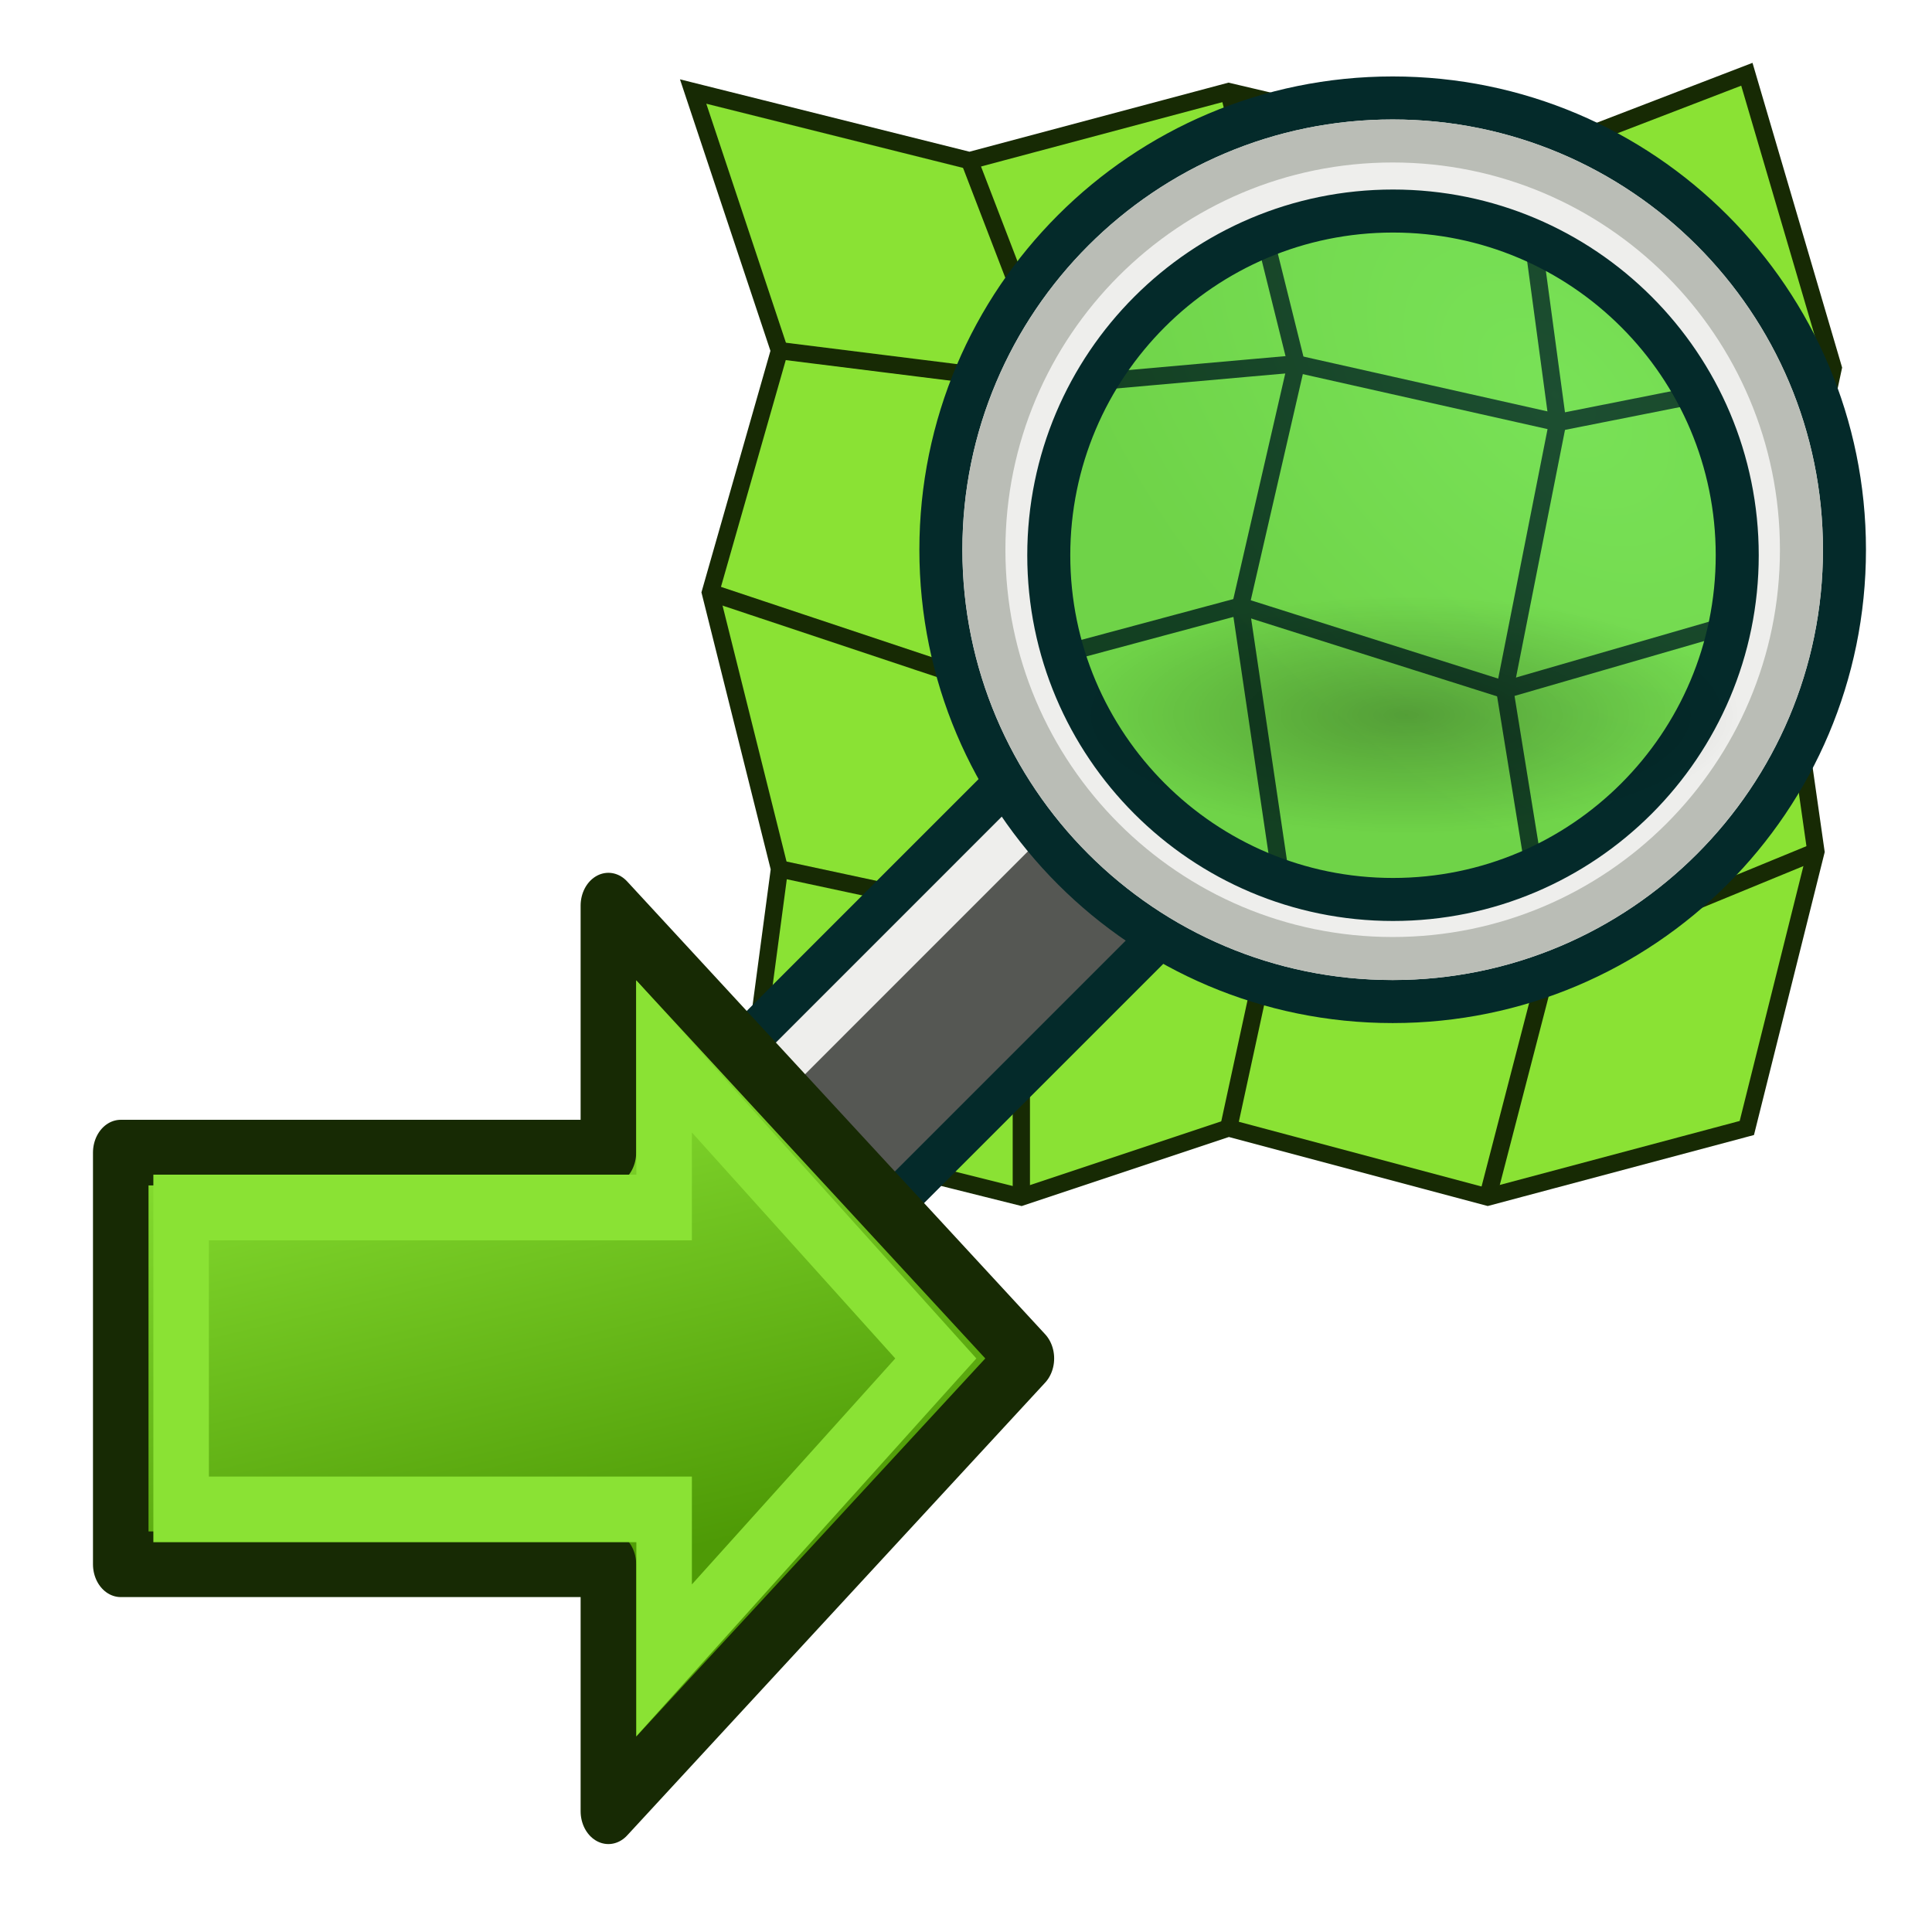
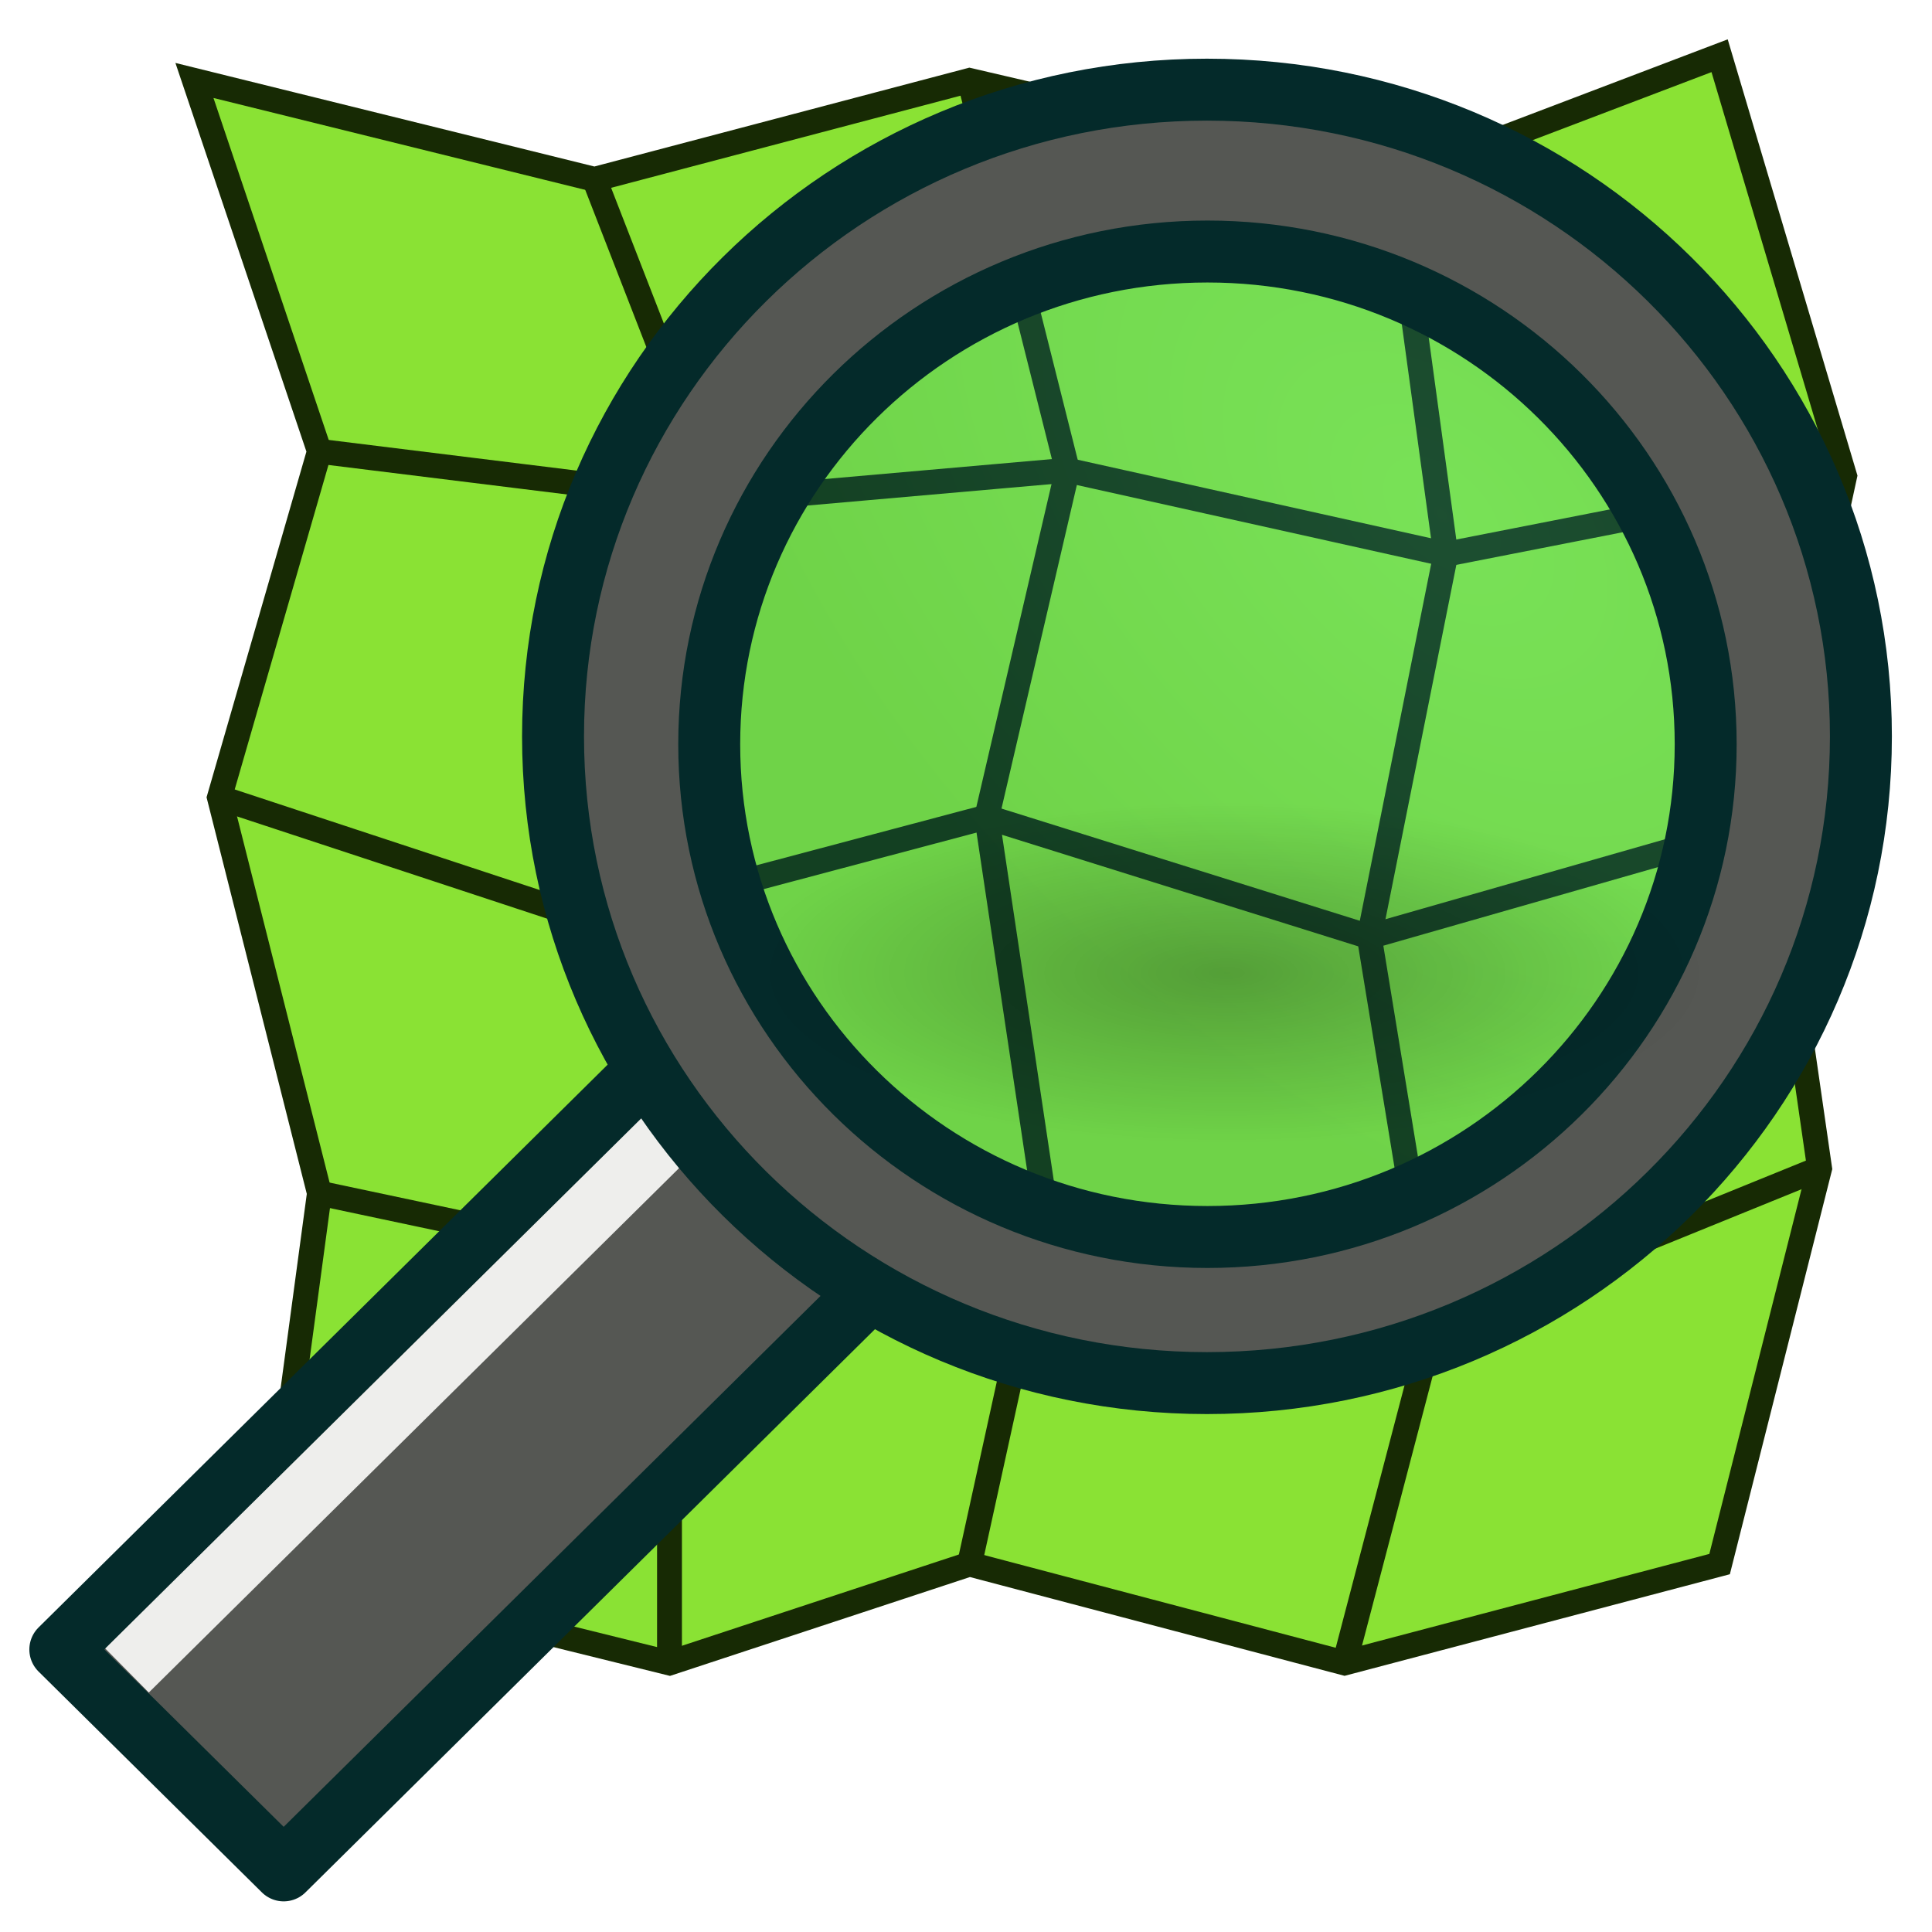
<svg xmlns="http://www.w3.org/2000/svg" xmlns:xlink="http://www.w3.org/1999/xlink" version="1.1" id="svg2816" height="64px" width="64px">
  <defs id="defs2818">
    <linearGradient id="linearGradient4114">
      <stop id="stop4116" offset="0" style="stop-color:#a40000;stop-opacity:1;" />
      <stop id="stop4118" offset="1" style="stop-color:#cc0000;stop-opacity:1" />
    </linearGradient>
    <linearGradient id="linearGradient3330">
      <stop style="stop-color:#729fcf;stop-opacity:1" offset="0" id="stop3332" />
      <stop style="stop-color:#3465a4;stop-opacity:1" offset="1" id="stop3334" />
    </linearGradient>
    <linearGradient id="linearGradient3324">
      <stop id="stop3326" offset="0" style="stop-color:#fce94f;stop-opacity:1" />
      <stop id="stop3328" offset="1" style="stop-color:#73d216;stop-opacity:1" />
    </linearGradient>
    <linearGradient id="linearGradient3318">
      <stop id="stop3320" offset="0" style="stop-color:#fce94f;stop-opacity:1" />
      <stop id="stop3322" offset="1" style="stop-color:#73d216;stop-opacity:1" />
    </linearGradient>
    <linearGradient id="linearGradient3312">
      <stop id="stop3314" offset="0" style="stop-color:#fce94f;stop-opacity:1" />
      <stop id="stop3316" offset="1" style="stop-color:#73d216;stop-opacity:1" />
    </linearGradient>
    <linearGradient id="linearGradient3306">
      <stop id="stop3308" offset="0" style="stop-color:#fce94f;stop-opacity:1" />
      <stop id="stop3310" offset="1" style="stop-color:#73d216;stop-opacity:1" />
    </linearGradient>
    <linearGradient id="linearGradient3300">
      <stop id="stop3302" offset="0" style="stop-color:#fce94f;stop-opacity:1" />
      <stop id="stop3304" offset="1" style="stop-color:#73d216;stop-opacity:1" />
    </linearGradient>
    <linearGradient id="linearGradient3294">
      <stop id="stop3296" offset="0" style="stop-color:#73d216;stop-opacity:1" />
      <stop id="stop3298" offset="1" style="stop-color:#729fcf;stop-opacity:1" />
    </linearGradient>
    <linearGradient id="linearGradient3288">
      <stop id="stop3290" offset="0" style="stop-color:#73d216;stop-opacity:1" />
      <stop id="stop3292" offset="1" style="stop-color:#729fcf;stop-opacity:1" />
    </linearGradient>
    <linearGradient id="linearGradient3282">
      <stop id="stop3284" offset="0" style="stop-color:#73d216;stop-opacity:1" />
      <stop id="stop3286" offset="1" style="stop-color:#729fcf;stop-opacity:1" />
    </linearGradient>
    <linearGradient id="linearGradient3276">
      <stop id="stop3278" offset="0" style="stop-color:#cc0000;stop-opacity:1" />
      <stop id="stop3280" offset="1" style="stop-color:#fce94f;stop-opacity:1" />
    </linearGradient>
    <linearGradient id="linearGradient3270">
      <stop id="stop3272" offset="0" style="stop-color:#cc0000;stop-opacity:1" />
      <stop id="stop3274" offset="1" style="stop-color:#fce94f;stop-opacity:1" />
    </linearGradient>
    <linearGradient id="linearGradient5722">
      <stop id="stop5724" offset="0" style="stop-color:#73d216;stop-opacity:1" />
      <stop id="stop5726" offset="1" style="stop-color:#3465a4;stop-opacity:1" />
    </linearGradient>
    <linearGradient id="linearGradient5676">
      <stop style="stop-color:#fce94f;stop-opacity:1" offset="0" id="stop5678" />
      <stop style="stop-color:#73d216;stop-opacity:1" offset="1" id="stop5680" />
    </linearGradient>
    <linearGradient id="linearGradient5652">
      <stop id="stop5654" offset="0" style="stop-color:#fce94f;stop-opacity:1" />
      <stop id="stop5656" offset="1" style="stop-color:#73d216;stop-opacity:1" />
    </linearGradient>
    <linearGradient id="linearGradient5646">
      <stop style="stop-color:#cc0000;stop-opacity:1" offset="0" id="stop5648" />
      <stop style="stop-color:#fce94f;stop-opacity:1" offset="1" id="stop5650" />
    </linearGradient>
    <linearGradient id="linearGradient5606">
      <stop id="stop5608" offset="0" style="stop-color:#729fcf;stop-opacity:1" />
      <stop id="stop5610" offset="1" style="stop-color:#3465a4;stop-opacity:1" />
    </linearGradient>
    <linearGradient id="linearGradient5576">
      <stop style="stop-color:#73d216;stop-opacity:1" offset="0" id="stop5578" />
      <stop style="stop-color:#729fcf;stop-opacity:1" offset="1" id="stop5580" />
    </linearGradient>
    <linearGradient id="linearGradient2269">
      <stop id="stop5538" offset="0" style="stop-color:#000000;stop-opacity:1;" />
      <stop id="stop5540" offset="1" style="stop-color:#000000;stop-opacity:0;" />
    </linearGradient>
    <radialGradient xlink:href="#linearGradient2269" id="radialGradient3049" gradientUnits="userSpaceOnUse" gradientTransform="matrix(1.199135,0,0,0.1872768,9.60253,47.49742)" cx="25.188" cy="41.625" fx="25.188" fy="41.625" r="18.062" />
    <linearGradient gradientTransform="translate(2,2)" gradientUnits="userSpaceOnUse" y2="33.098" x2="21.638" y1="38.574" x1="19.728" id="linearGradient5550" xlink:href="#linearGradient3276" />
    <linearGradient gradientTransform="translate(2,2)" gradientUnits="userSpaceOnUse" y2="31.731" x2="16.814" y1="38.214" x1="19.145" id="linearGradient5558" xlink:href="#linearGradient3270" />
    <linearGradient gradientTransform="translate(2,2)" gradientUnits="userSpaceOnUse" y2="39.197" x2="26.189" y1="38.503" x1="19.882" id="linearGradient5566" xlink:href="#linearGradient5646" />
    <linearGradient gradientTransform="translate(2,2)" gradientUnits="userSpaceOnUse" y2="36.145" x2="31.673" y1="38.921" x1="29.108" id="linearGradient5574" xlink:href="#linearGradient3294" />
    <linearGradient gradientTransform="translate(2,2)" gradientUnits="userSpaceOnUse" y2="39.562" x2="34.24" y1="41.79" x1="32.312" id="linearGradient5588" xlink:href="#linearGradient3288" />
    <linearGradient gradientTransform="translate(2,2)" gradientUnits="userSpaceOnUse" y2="42.322" x2="36.356" y1="44.437" x1="34.102" id="linearGradient5596" xlink:href="#linearGradient3282" />
    <linearGradient gradientTransform="translate(2,2)" gradientUnits="userSpaceOnUse" y2="32.981" x2="31.261" y1="34.844" x1="27.346" id="linearGradient5604" xlink:href="#linearGradient5576" />
    <linearGradient gradientTransform="translate(2,2)" gradientUnits="userSpaceOnUse" y2="33.275" x2="34.97" y1="35.084" x1="31.98" id="linearGradient5612" xlink:href="#linearGradient5606" />
    <linearGradient gradientTransform="translate(2,2)" gradientUnits="userSpaceOnUse" y2="35.176" x2="36.116" y1="37.152" x1="33.611" id="linearGradient5620" xlink:href="#linearGradient3330" />
    <linearGradient gradientTransform="translate(2,2)" gradientUnits="userSpaceOnUse" y2="39.228" x2="29.433" y1="40.265" x1="27.154" id="linearGradient5658" xlink:href="#linearGradient5652" />
    <linearGradient gradientTransform="translate(2,2)" gradientUnits="userSpaceOnUse" y2="28.802" x2="20.563" y1="31.542" x1="19.642" id="linearGradient5666" xlink:href="#linearGradient3300" />
    <linearGradient gradientTransform="translate(2,2)" gradientUnits="userSpaceOnUse" y2="28.667" x2="15.03" y1="30.557" x1="17.049" id="linearGradient5674" xlink:href="#linearGradient3312" />
    <linearGradient gradientTransform="translate(2,2)" gradientUnits="userSpaceOnUse" y2="30.274" x2="14.456" y1="32.224" x1="15.842" id="linearGradient5688" xlink:href="#linearGradient3318" />
    <linearGradient gradientTransform="translate(2,2)" gradientUnits="userSpaceOnUse" y2="27.201" x2="17.149" y1="30.244" x1="17.667" id="linearGradient5696" xlink:href="#linearGradient3306" />
    <linearGradient gradientTransform="translate(2,2)" gradientUnits="userSpaceOnUse" y2="29.059" x2="24.214" y1="33.487" x1="24.721" id="linearGradient5704" xlink:href="#linearGradient5676" />
    <linearGradient gradientTransform="translate(2,2)" gradientUnits="userSpaceOnUse" y2="30.133" x2="28.001" y1="33.891" x1="24.753" id="linearGradient5712" xlink:href="#linearGradient3324" />
    <linearGradient gradientTransform="translate(2,2)" gradientUnits="userSpaceOnUse" y2="42.78" x2="40.382" y1="45.2" x1="37.336" id="linearGradient5720" xlink:href="#linearGradient5722" />
    <linearGradient gradientTransform="translate(68,2)" gradientUnits="userSpaceOnUse" y2="14" x2="-52" y1="30" x1="-46" id="linearGradient4120" xlink:href="#linearGradient4114" />
    <radialGradient r="12.458" fy="41.446" fx="43.783" cy="41.446" cx="43.783" gradientTransform="matrix(1.043479,1.043478,-1.685619,1.685619,-23.19241,-98.74677)" gradientUnits="userSpaceOnUse" id="radialGradient3163-3" xlink:href="#linearGradient3857" />
    <linearGradient id="linearGradient3857">
      <stop id="stop3859" offset="0" style="stop-color:#34e0e2;stop-opacity:1" />
      <stop id="stop3861" offset="1" style="stop-color:#06989a;stop-opacity:1" />
    </linearGradient>
    <radialGradient r="15.645" fy="36.421" fx="24.837" cy="36.421" cx="24.837" gradientTransform="matrix(0.9899651,0,0,0.3541345,15.87214,-44.57688)" gradientUnits="userSpaceOnUse" id="radialGradient1503-3" xlink:href="#linearGradient2269" />
    <linearGradient xlink:href="#linearGradient3330" id="linearGradient5620-1" x1="33.611" y1="37.152" x2="36.116" y2="35.176" gradientUnits="userSpaceOnUse" gradientTransform="matrix(1.363636,0,0,1.363636,-92.77613,1.272727)" />
    <linearGradient xlink:href="#linearGradient3330" id="linearGradient5612-5" x1="31.98" y1="35.084" x2="34.97" y2="33.275" gradientUnits="userSpaceOnUse" gradientTransform="matrix(1.363636,0,0,1.363636,-92.77613,1.272727)" />
    <linearGradient xlink:href="#linearGradient3294" id="linearGradient5604-4" x1="27.346" y1="34.844" x2="31.261" y2="32.981" gradientUnits="userSpaceOnUse" gradientTransform="matrix(1.363636,0,0,1.363636,-92.77613,1.272727)" />
    <linearGradient xlink:href="#linearGradient3294" id="linearGradient5574-9" x1="29.108" y1="38.921" x2="31.673" y2="36.145" gradientUnits="userSpaceOnUse" gradientTransform="matrix(1.363636,0,0,1.363636,-92.77613,1.272727)" />
    <linearGradient xlink:href="#linearGradient3294" id="linearGradient5588-3" x1="32.312" y1="41.79" x2="34.24" y2="39.562" gradientUnits="userSpaceOnUse" gradientTransform="matrix(1.363636,0,0,1.363636,-92.77613,1.272727)" />
    <linearGradient xlink:href="#linearGradient3324" id="linearGradient5658-9" x1="27.154" y1="40.265" x2="29.433" y2="39.228" gradientUnits="userSpaceOnUse" gradientTransform="matrix(1.363636,0,0,1.363636,-92.77613,1.272727)" />
    <linearGradient xlink:href="#linearGradient3294" id="linearGradient5596-2" x1="34.102" y1="44.437" x2="36.356" y2="42.322" gradientUnits="userSpaceOnUse" gradientTransform="matrix(1.363636,0,0,1.363636,-92.77613,1.272727)" />
    <linearGradient xlink:href="#linearGradient5722" id="linearGradient5720-0" x1="37.336" y1="45.2" x2="40.382" y2="42.78" gradientUnits="userSpaceOnUse" gradientTransform="matrix(1.363636,0,0,1.363636,-92.77613,1.272727)" />
    <linearGradient xlink:href="#linearGradient3276" id="linearGradient5566-1" x1="19.882" y1="38.503" x2="26.189" y2="39.197" gradientUnits="userSpaceOnUse" gradientTransform="matrix(1.363636,0,0,1.363636,-92.77613,1.272727)" />
    <linearGradient xlink:href="#linearGradient3276" id="linearGradient5550-7" x1="19.728" y1="38.574" x2="21.638" y2="33.098" gradientUnits="userSpaceOnUse" gradientTransform="matrix(1.363636,0,0,1.363636,-92.77613,1.272727)" />
    <linearGradient xlink:href="#linearGradient3276" id="linearGradient5558-4" x1="19.145" y1="38.214" x2="16.814" y2="31.731" gradientUnits="userSpaceOnUse" gradientTransform="matrix(1.363636,0,0,1.363636,-92.77613,1.272727)" />
    <linearGradient xlink:href="#linearGradient3324" id="linearGradient5688-9" x1="15.842" y1="32.224" x2="14.456" y2="30.274" gradientUnits="userSpaceOnUse" gradientTransform="matrix(1.363636,0,0,1.363636,-92.77613,1.272727)" />
    <linearGradient xlink:href="#linearGradient3324" id="linearGradient5674-6" x1="17.049" y1="30.557" x2="15.03" y2="28.667" gradientUnits="userSpaceOnUse" gradientTransform="matrix(1.363636,0,0,1.363636,-92.77613,1.272727)" />
    <linearGradient xlink:href="#linearGradient3324" id="linearGradient5696-4" x1="17.667" y1="30.244" x2="17.149" y2="27.201" gradientUnits="userSpaceOnUse" gradientTransform="matrix(1.363636,0,0,1.363636,-92.77613,1.272727)" />
    <linearGradient xlink:href="#linearGradient3324" id="linearGradient5666-7" x1="19.642" y1="31.542" x2="20.563" y2="28.802" gradientUnits="userSpaceOnUse" gradientTransform="matrix(1.363636,0,0,1.363636,-92.77613,1.272727)" />
    <linearGradient xlink:href="#linearGradient3324" id="linearGradient5704-2" x1="24.721" y1="33.487" x2="24.214" y2="29.059" gradientUnits="userSpaceOnUse" gradientTransform="matrix(1.363636,0,0,1.363636,-92.77613,1.272727)" />
    <linearGradient xlink:href="#linearGradient3324" id="linearGradient5712-0" x1="24.753" y1="33.891" x2="28.001" y2="30.133" gradientUnits="userSpaceOnUse" gradientTransform="matrix(1.363636,0,0,1.363636,-92.77613,1.272727)" />
    <linearGradient xlink:href="#linearGradient3806" id="linearGradient3012" gradientUnits="userSpaceOnUse" gradientTransform="matrix(1.45,0,0,1.470588,-27.45,-15.05882)" x1="39.264" y1="20.978" x2="43.479" y2="42.077" />
    <linearGradient id="linearGradient3806">
      <stop style="stop-color:#8ae234;stop-opacity:1" offset="0" id="stop3808" />
      <stop style="stop-color:#4e9a06;stop-opacity:1" offset="1" id="stop3810" />
    </linearGradient>
-     <radialGradient r="12.458" fy="41.446" fx="43.783" cy="41.446" cx="43.783" gradientTransform="matrix(0.7436642,0.7436639,-1.201303,1.201303,-34.28173,-69.26763)" gradientUnits="userSpaceOnUse" id="radialGradient3163-3-7" xlink:href="#linearGradient3857" />
-     <radialGradient r="15.645" fy="36.421" fx="24.837" cy="36.421" cx="24.837" gradientTransform="matrix(0.7055262,0,0,0.2523839,29.06474,-32.87597)" gradientUnits="userSpaceOnUse" id="radialGradient1503-3-2" xlink:href="#linearGradient2269" />
+     <radialGradient r="12.458" fy="41.446" fx="43.783" cy="41.446" cx="43.783" gradientTransform="matrix(1.076398,1.064526,-1.738796,1.71962,-22.82751,-100.8291)" gradientUnits="userSpaceOnUse" id="radialGradient3163-3-7" xlink:href="#linearGradient3857" />
+     <radialGradient r="15.645" fy="36.421" fx="24.837" cy="36.421" cx="24.837" gradientTransform="matrix(1.021196,0,0,0.3612778,15.27631,-45.38556)" gradientUnits="userSpaceOnUse" id="radialGradient1503-3-2" xlink:href="#linearGradient2269" />
    <linearGradient xlink:href="#linearGradient3806" id="linearGradient3012-4" gradientUnits="userSpaceOnUse" gradientTransform="matrix(1.45,0,0,1.470588,-27.45,-15.05882)" x1="39.264" y1="20.978" x2="43.479" y2="42.077" />
  </defs>
  <g id="layer4" style="display:inline" />
  <g id="layer5" style="display:inline" />
  <path style="fill:#0000ff;fill-opacity:1;stroke:#0000ff;stroke-width:0.098;stroke-linecap:round;stroke-linejoin:round;stroke-miterlimit:4;stroke-dasharray:none;stroke-opacity:1" d="" id="path5141" />
  <path style="fill:#0000ff;fill-opacity:1;stroke:#0000ff;stroke-width:0.098;stroke-linecap:round;stroke-linejoin:round;stroke-miterlimit:4;stroke-dasharray:none;stroke-opacity:1" d="" id="path5143" />
-   <path style="fill:#8ae234;stroke:#172a04;stroke-width:0.572px;stroke-linecap:butt;stroke-linejoin:miter;stroke-opacity:1" d="m 22.961,3.032 9.156,2.289 8.583,-2.289 9.728,2.289 7.439,-2.861 2.861,9.728 -1.717,8.011 1.144,8.011 -2.289,9.156 -8.583,2.289 -8.583,-2.289 -6.867,2.289 -9.156,-2.289 1.144,-8.583 -2.289,-9.156 2.289,-8.011 z" id="path1162-4" />
-   <path style="fill:none;stroke:#172a04;stroke-width:0.572px;stroke-linecap:butt;stroke-linejoin:miter;stroke-opacity:1" d="m 32.116,5.321 2.861,7.439 -2.861,9.728 1.717,8.011 v 9.156" id="path1277-0" />
-   <path style="fill:#8ae234;stroke:#172a04;stroke-width:0.572px;stroke-linecap:butt;stroke-linejoin:miter;stroke-opacity:1" d="m 40.7,3.032 2.243,9.02 -1.848,8.025 1.362,9.192 -1.756,8.096" id="path1279-1" />
-   <path style="fill:none;stroke:#172a04;stroke-width:0.572px;stroke-linecap:butt;stroke-linejoin:miter;stroke-opacity:1" d="m 50.427,5.321 1.172,8.677 -1.751,8.852 1.459,8.998 -2.024,7.807" id="path1281-2" />
-   <path style="fill:none;stroke:#172a04;stroke-width:0.572px;stroke-linecap:butt;stroke-linejoin:miter;stroke-opacity:1" d="m 25.822,11.615 9.156,1.144 7.965,-0.707 8.657,1.945 9.128,-1.81" id="path1283-2" />
-   <path style="fill:none;stroke:#172a04;stroke-width:0.572px;stroke-linecap:butt;stroke-linejoin:miter;stroke-opacity:1" d="m 23.533,19.626 8.583,2.861 8.978,-2.41 8.754,2.772 9.162,-2.651" id="path1285-1" />
-   <path style="fill:none;stroke:#172a04;stroke-width:0.572px;stroke-linecap:butt;stroke-linejoin:miter;stroke-opacity:1" d="m 25.822,28.782 8.011,1.717 8.623,-1.23 8.852,2.578 8.848,-3.637" id="path1287-7" />
-   <ellipse ry="14.966" rx="14.966" cy="18.071" cx="-46.523" id="path3055-5-7" style="opacity:0.205;fill:url(#radialGradient3163-3-7);fill-opacity:1;stroke:none;stroke-width:1.425;stroke-linecap:round;stroke-linejoin:round;stroke-miterlimit:4;stroke-dasharray:none;stroke-dashoffset:2.04;stroke-opacity:1" transform="scale(-1,1)" />
-   <path id="rect3057-1" d="M 40.339,29.118 35.227,24.006 19.891,39.342 25.003,44.454 Z" style="fill:#555753;fill-opacity:1;stroke:#042a2a;stroke-width:1.425;stroke-linecap:round;stroke-linejoin:round;stroke-miterlimit:4;stroke-dashoffset:2.04;stroke-opacity:1" />
-   <path id="path3865-1" d="M 21.418,39.829 34.197,27.049" style="fill:none;stroke:#eeeeec;stroke-width:1.425;stroke-linecap:butt;stroke-linejoin:miter;stroke-opacity:1" />
-   <path style="fill:#eeeeec;fill-opacity:1;stroke:#042a2a;stroke-width:1.425;stroke-linecap:round;stroke-linejoin:round;stroke-miterlimit:4;stroke-dasharray:none;stroke-dashoffset:2.04;stroke-opacity:1" d="M 46.134,3.245 A 14.966,14.966 0 0 1 61.1,18.211 14.966,14.966 0 0 1 46.134,33.178 14.966,14.966 0 0 1 31.168,18.211 14.966,14.966 0 0 1 46.134,3.245 Z m 0.011,3.746 A 11.403,11.403 0 0 0 34.742,18.394 11.403,11.403 0 0 0 46.145,29.796 11.403,11.403 0 0 0 57.548,18.394 11.403,11.403 0 0 0 46.145,6.991 Z" id="path3055-59" />
-   <circle r="13.541" cy="18.211" cx="-46.134" id="path3055-1-1" style="fill:none;stroke:#babdb6;stroke-width:1.425;stroke-linecap:round;stroke-linejoin:round;stroke-miterlimit:4;stroke-dasharray:none;stroke-dashoffset:2.04;stroke-opacity:1" transform="scale(-1,1)" />
-   <ellipse ry="3.948" rx="11.038" cy="-23.684" cx="46.588" transform="scale(1,-1)" id="path8660-0" style="color:#000000;display:inline;overflow:visible;visibility:visible;opacity:0.255;fill:url(#radialGradient1503-3-2);fill-opacity:1;fill-rule:evenodd;stroke:none;stroke-width:0.713;marker:none" />
-   <g style="display:inline" id="layer1-3" transform="matrix(0.4908891,0,0,0.5801417,2.527333,24.83856)">
-     <path id="path3343" d="M 35.907,8.897 V 23 H 3 l 10e-8,23.505 H 35.907 V 60.608 L 64.114,34.753 Z" style="fill:url(#linearGradient3012);fill-opacity:1;fill-rule:evenodd;stroke:#172a04;stroke-width:3.748;stroke-linecap:butt;stroke-linejoin:round;stroke-miterlimit:4;stroke-dasharray:none;stroke-opacity:1" />
-     <path id="path3343-2" d="m 39.668,17.515 v 8.619 H 7.074 V 43.371 H 39.668 v 8.619 l 18.334,-17.237 z" style="fill:none;stroke:#8ae234;stroke-width:3.748;stroke-linecap:butt;stroke-linejoin:miter;stroke-miterlimit:4;stroke-dasharray:none;stroke-opacity:1" />
-   </g>
+   <path style="fill:#8ae234;stroke:#172a04;stroke-width:0.824px;stroke-linecap:butt;stroke-linejoin:miter;stroke-opacity:1" d="M 6.441,2.665 19.693,5.941 32.117,2.665 46.197,5.941 56.964,1.846 61.106,15.771 58.621,27.238 60.277,38.706 56.964,51.812 44.541,55.088 32.117,51.812 22.178,55.088 8.926,51.812 10.582,39.525 7.269,26.419 10.582,14.951 Z" id="path1162-4" />
+   <path style="fill:none;stroke:#172a04;stroke-width:0.824px;stroke-linecap:butt;stroke-linejoin:miter;stroke-opacity:1" d="M 19.693,5.941 23.834,16.59 19.693,30.515 22.178,41.982 v 13.106" id="path1277-0" />
+   <path style="fill:#8ae234;stroke:#172a04;stroke-width:0.824px;stroke-linecap:butt;stroke-linejoin:miter;stroke-opacity:1" d="m 32.117,2.665 3.246,12.912 -2.675,11.487 1.971,13.158 -2.542,11.589" id="path1279-1" />
+   <path style="fill:none;stroke:#172a04;stroke-width:0.824px;stroke-linecap:butt;stroke-linejoin:miter;stroke-opacity:1" d="m 46.197,5.941 1.696,12.421 -2.534,12.671 2.112,12.88 -2.93,11.176" id="path1281-2" />
+   <path style="fill:none;stroke:#172a04;stroke-width:0.824px;stroke-linecap:butt;stroke-linejoin:miter;stroke-opacity:1" d="m 10.582,14.951 13.252,1.638 11.528,-1.013 12.53,2.785 13.212,-2.591" id="path1283-2" />
+   <path style="fill:none;stroke:#172a04;stroke-width:0.824px;stroke-linecap:butt;stroke-linejoin:miter;stroke-opacity:1" d="M 7.269,26.419 19.693,30.515 32.688,27.064 45.359,31.032 58.621,27.238" id="path1285-1" />
+   <path style="fill:none;stroke:#172a04;stroke-width:0.824px;stroke-linecap:butt;stroke-linejoin:miter;stroke-opacity:1" d="m 10.582,39.525 11.596,2.457 12.481,-1.76 12.812,3.69 12.807,-5.206" id="path1287-7" />
+   <ellipse ry="21.424" rx="21.663" cy="24.193" cx="-40.546" id="path3055-5-7" style="opacity:0.205;fill:url(#radialGradient3163-3-7);fill-opacity:1;stroke:none;stroke-width:2.052;stroke-linecap:round;stroke-linejoin:round;stroke-miterlimit:4;stroke-dasharray:none;stroke-dashoffset:2.04;stroke-opacity:1" transform="scale(-1,1)" />
+   <path id="rect3057-1" d="M 31.595,40.007 24.196,32.689 1.998,54.642 9.397,61.959 Z" style="fill:#555753;fill-opacity:1;stroke:#042a2a;stroke-width:2.052;stroke-linecap:round;stroke-linejoin:round;stroke-miterlimit:4;stroke-dashoffset:2.04;stroke-opacity:1" />
+   <path id="path3865-1" d="M 4.208,55.338 22.706,37.044" style="fill:none;stroke:#eeeeec;stroke-width:2.052;stroke-linecap:butt;stroke-linejoin:miter;stroke-opacity:1" />
+   <path style="fill:#555753;fill-opacity:1;stroke:#042a2a;stroke-width:2.052;stroke-linecap:round;stroke-linejoin:round;stroke-miterlimit:4;stroke-dasharray:none;stroke-dashoffset:2.04;stroke-opacity:1" d="M 39.983,2.97 A 21.663,21.424 0 0 1 61.645,24.394 21.663,21.424 0 0 1 39.983,45.817 21.663,21.424 0 0 1 18.32,24.394 21.663,21.424 0 0 1 39.983,2.97 Z m 0.016,5.362 A 16.505,16.323 0 0 0 23.494,24.655 16.505,16.323 0 0 0 39.999,40.977 16.505,16.323 0 0 0 56.503,24.655 16.505,16.323 0 0 0 39.999,8.332 Z" id="path3055-59" />
+   <ellipse ry="5.652" rx="15.976" cy="-32.227" cx="40.64" transform="scale(1,-1)" id="path8660-0" style="color:#000000;display:inline;overflow:visible;visibility:visible;opacity:0.255;fill:url(#radialGradient1503-3-2);fill-opacity:1;fill-rule:evenodd;stroke:none;stroke-width:1.026;marker:none" />
+   <path style="fill:#000000;stroke-width:0.078" d="" id="path498" />
+   <path style="fill:#000000;stroke-width:0.078" d="" id="path537" />
+   <path style="fill:#000000;stroke-width:0.006" d="" id="path810" />
</svg>
